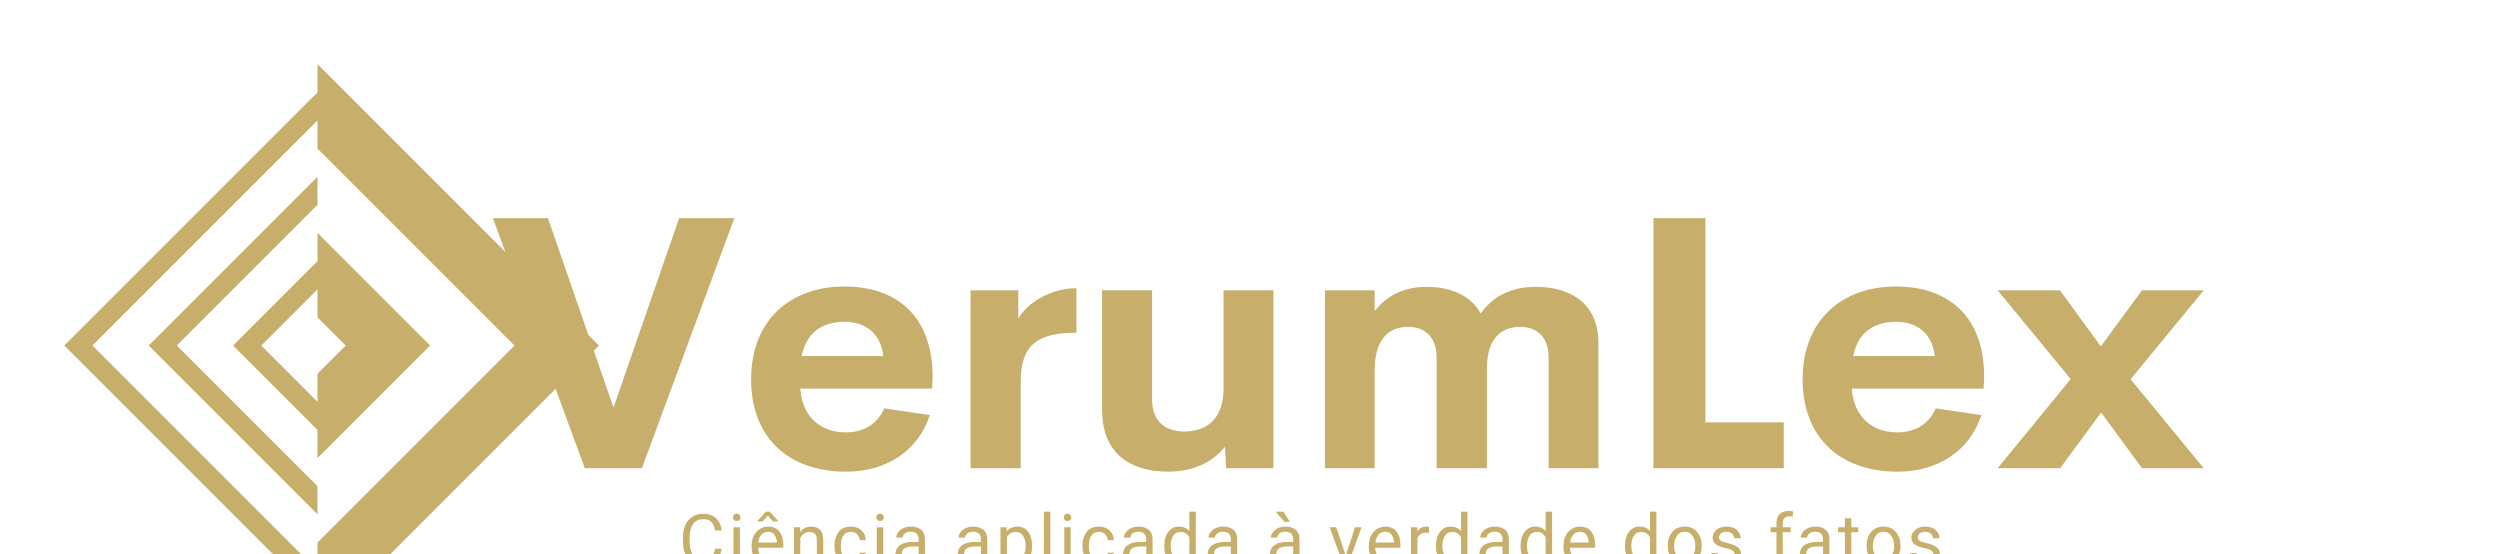
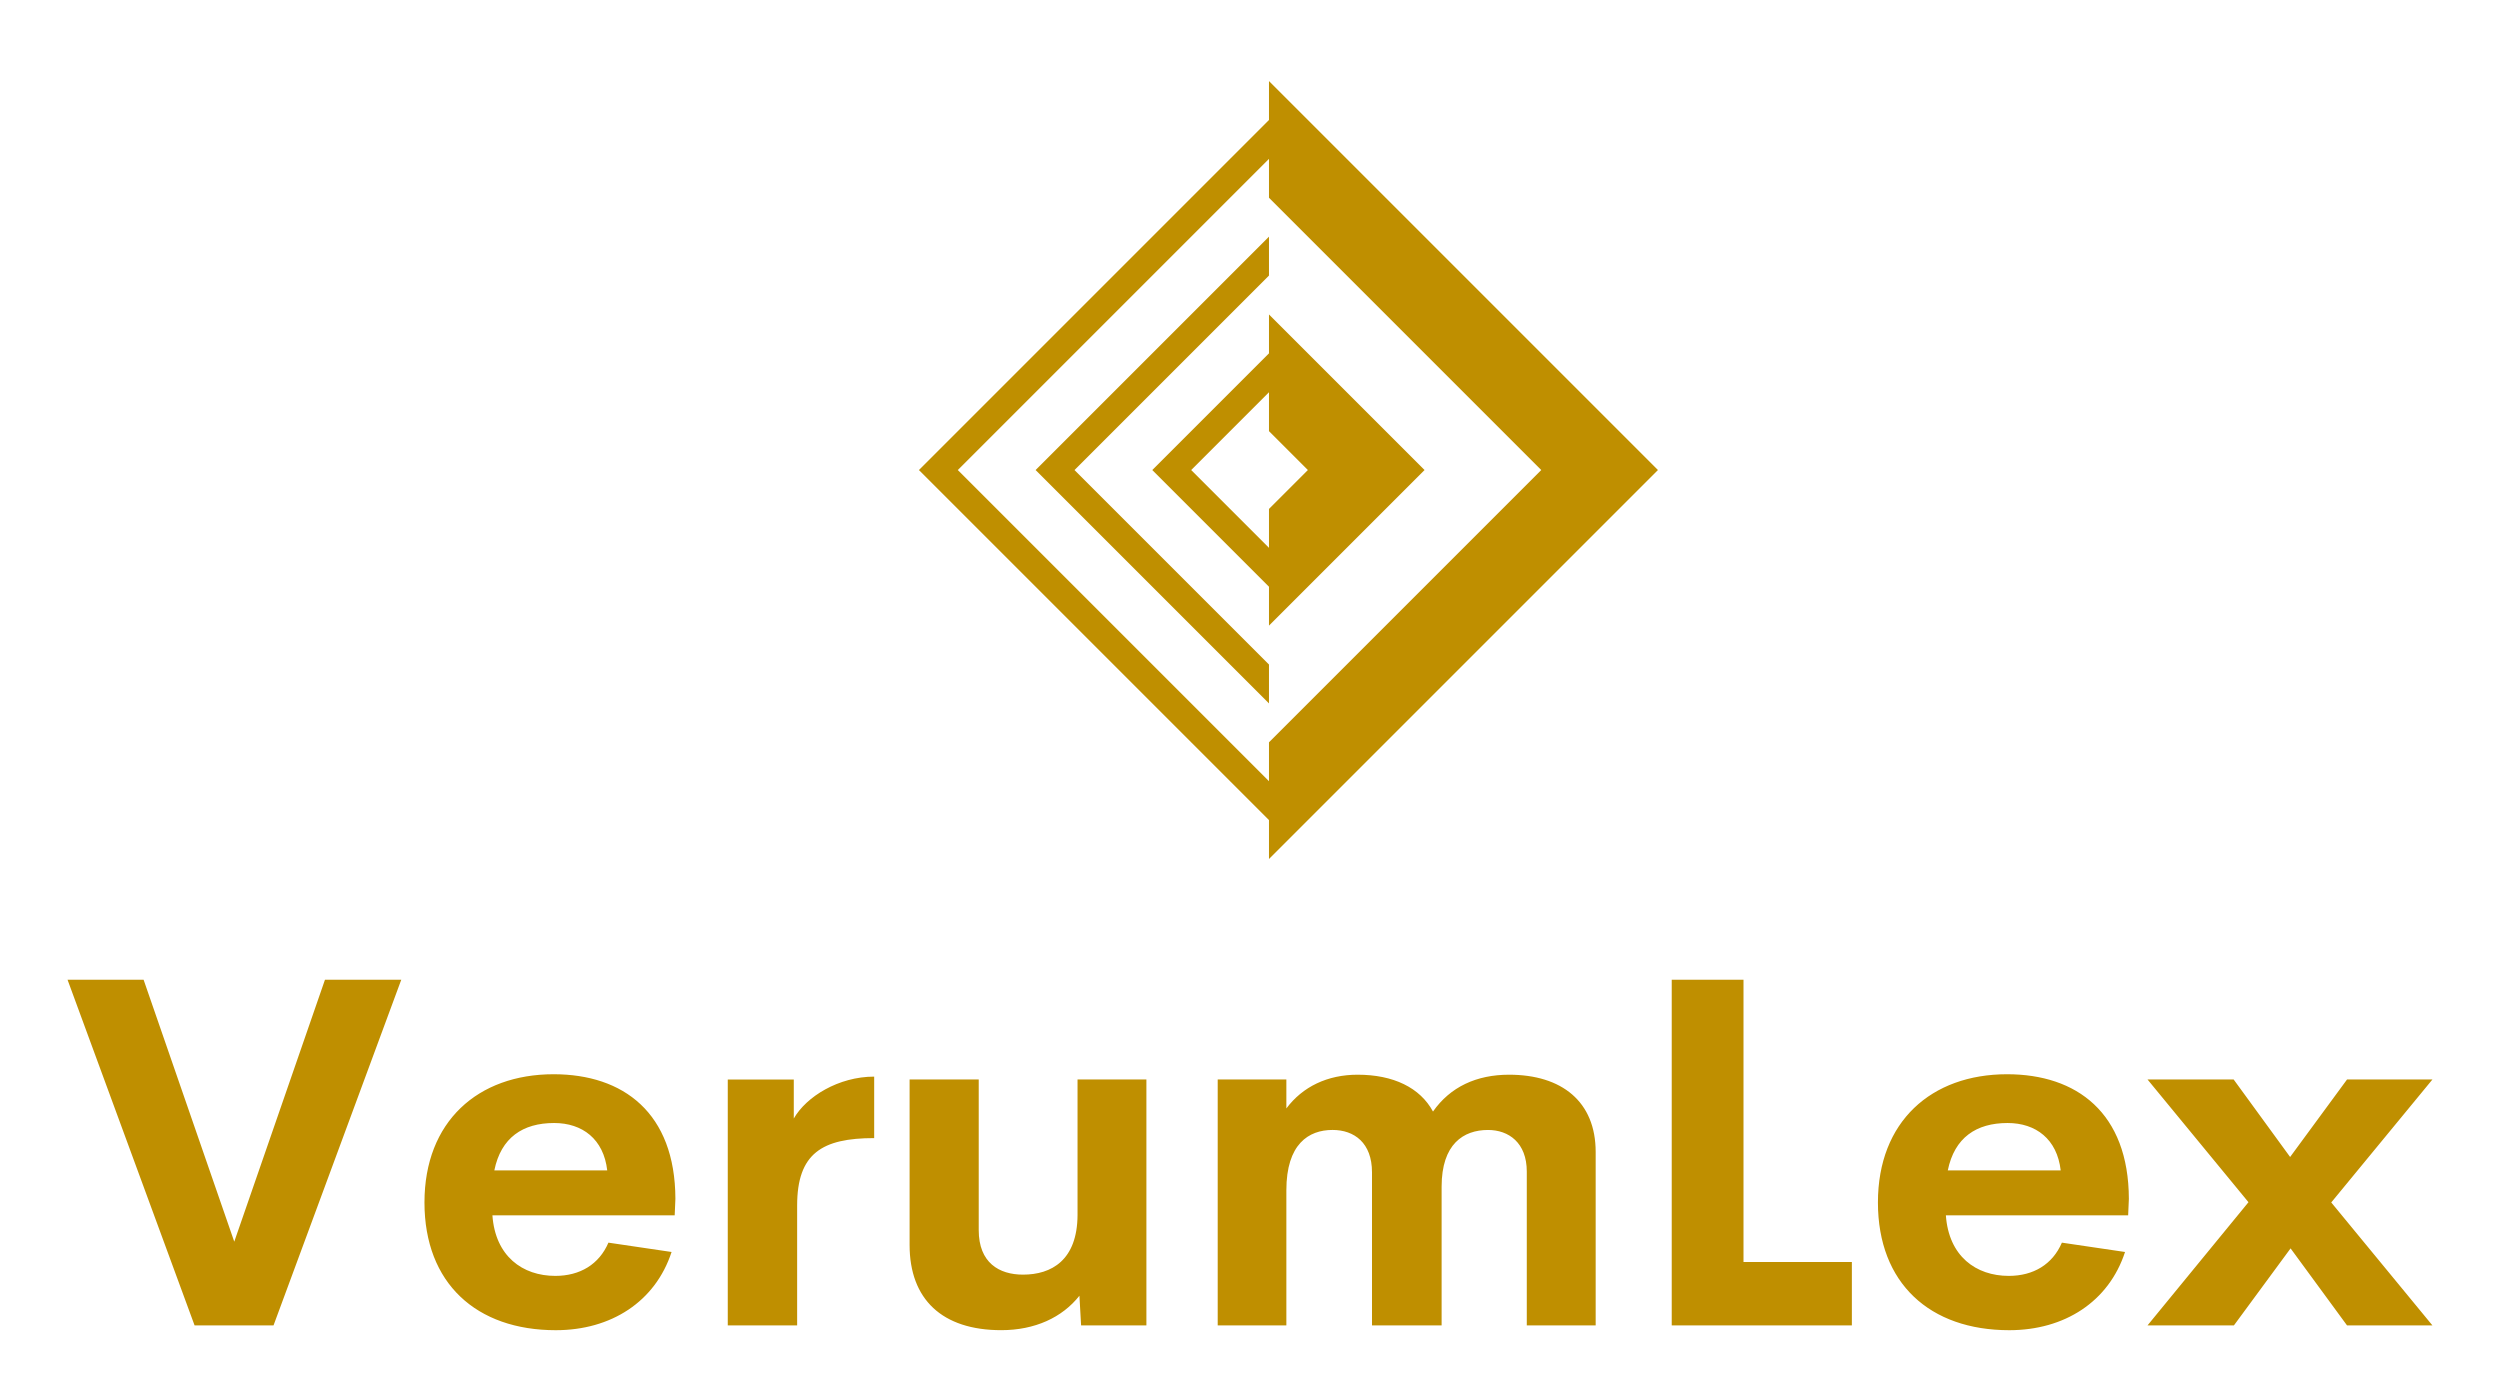
- <svg xmlns="http://www.w3.org/2000/svg" version="1.1" width="3162.308" height="700" viewBox="0 0 3162 700">
-   <g transform="scale(8.115419) translate(10, 10)">
-     <defs id="SvgjsDefs1016" />
-     <g id="SvgjsG1017" featureKey="LwVBM5-0" transform="matrix(0.9746589,0,0,0.9746589,-9.288499,-4.902533)" fill="#c7ae6a">
+ <svg xmlns="http://www.w3.org/2000/svg" version="1.1" width="3171.429" height="1773.14" viewBox="0 0 3171.429 1773.14">
+   <g transform="scale(8.571429) translate(10, 10)">
+     <defs id="SvgjsDefs3530" />
+     <g id="SvgjsG3531" featureKey="LwVBM5-0" transform="matrix(1.27924,0,0,-1.27924,113.8088,123.5662)" fill="#bf8f00">
      <path d="M14.03,50.03l36,36v-4.5l31.5-31.5l-31.5-31.5v-4.5L14.03,50.03 M9.53,50.03l40.5-40.5v-4.5l45,45l-45,45v-4.5  L9.53,50.03" style="fill-rule: evenodd; clip-rule: evenodd" />
      <path d="M50.03,45.53v-4.5l-9,9l9,9v-4.5l4.5-4.5L50.03,45.53 M68.03,50.03l-18,18v-4.5l-13.5-13.5l13.5-13.5v-4.5  L68.03,50.03" style="fill-rule: evenodd; clip-rule: evenodd" />
      <polyline points="27.53,50.03 50.03,72.53 50.03,77.03 23.03,50.03 50.03,23.03 50.03,27.53 27.53,50.03 " style="fill-rule: evenodd; clip-rule: evenodd" />
    </g>
-     <g id="SvgjsG1018" featureKey="YhTCwJ-0" transform="matrix(2.762155,0,0,2.762155,66.0,7.734574)" fill="#c7ae6a">
+     <g id="SvgjsG3532" featureKey="YhTCwJ-0" transform="matrix(3.625329,0,0,3.625329,-1.062108,113.6516)" fill="#bf8f00">
      <path d="M10.801 5.889 l3.115 0 l-5.215 14.111 l-3.223 0 l-5.186 -14.111 l3.105 0 l3.701 10.693 z M25.107 14.834 l-0.029 0.674 l-7.441 0 c0.117 1.67 1.23 2.471 2.568 2.471 c1.006 0 1.787 -0.469 2.168 -1.357 l2.578 0.381 c-0.664 2.031 -2.471 3.193 -4.727 3.193 c-3.242 0 -5.361 -1.914 -5.361 -5.215 s2.178 -5.234 5.273 -5.234 c2.842 0 4.961 1.572 4.971 5.088 z M20.156 11.738 c-1.279 0 -2.168 0.596 -2.441 1.934 l4.609 0 c-0.146 -1.279 -1.016 -1.934 -2.168 -1.934 z M29.941 11.553 c0.508 -0.889 1.826 -1.709 3.281 -1.709 l0 2.51 c-2.129 0 -3.145 0.625 -3.145 2.754 l0 4.893 l-2.832 0 l0 -10.039 l2.695 0 l0 1.592 z M41.523 9.961 l2.812 0 l0 10.039 l-2.666 0 l-0.068 -1.211 c-0.703 0.889 -1.816 1.406 -3.193 1.406 c-2.412 0 -3.74 -1.26 -3.74 -3.477 l0 -6.758 l2.822 0 l0 6.152 c0 1.328 0.83 1.816 1.807 1.816 c1.162 0 2.217 -0.586 2.227 -2.432 l0 -5.537 z M59.141 9.766 c2.148 0 3.535 1.094 3.535 3.154 l0 7.08 l-2.812 0 l0 -6.279 c0 -1.182 -0.742 -1.699 -1.582 -1.699 c-1.006 0 -1.895 0.576 -1.895 2.314 l0 5.664 l-2.842 0 l0 -6.25 c0 -1.201 -0.723 -1.729 -1.611 -1.729 c-0.977 0 -1.885 0.576 -1.885 2.461 l0 5.518 l-2.803 0 l0 -10.039 l2.803 0 l0 1.182 c0.664 -0.889 1.68 -1.377 2.91 -1.377 c1.455 0 2.549 0.527 3.076 1.504 c0.703 -1.006 1.777 -1.504 3.105 -1.504 z M68.711 17.412 l4.424 0 l0 2.588 l-7.354 0 l0 -14.111 l2.93 0 l0 11.523 z M84.443 14.834 l-0.029 0.674 l-7.441 0 c0.117 1.67 1.23 2.471 2.568 2.471 c1.006 0 1.787 -0.469 2.168 -1.357 l2.578 0.381 c-0.664 2.031 -2.471 3.193 -4.727 3.193 c-3.242 0 -5.361 -1.914 -5.361 -5.215 s2.178 -5.234 5.273 -5.234 c2.842 0 4.961 1.572 4.971 5.088 z M79.492 11.738 c-1.279 0 -2.168 0.596 -2.441 1.934 l4.609 0 c-0.146 -1.279 -1.016 -1.934 -2.168 -1.934 z M85.205 20 l4.121 -5.029 l-4.121 -5.01 l3.516 0 l2.305 3.164 l2.324 -3.164 l3.486 0 l-4.131 5.02 l4.131 5.02 l-3.486 0 l-2.305 -3.145 l-2.314 3.145 l-3.525 0 z" />
    </g>
-     <text x="95.8" y="78" fill="#c7ae6a" font-family="Roboto, sans-serif" font-size="11" letter-spacing="0.5" textLength="225" lengthAdjust="spacing">Ciência aplicada à verdade dos fatos</text>
  </g>
</svg>
